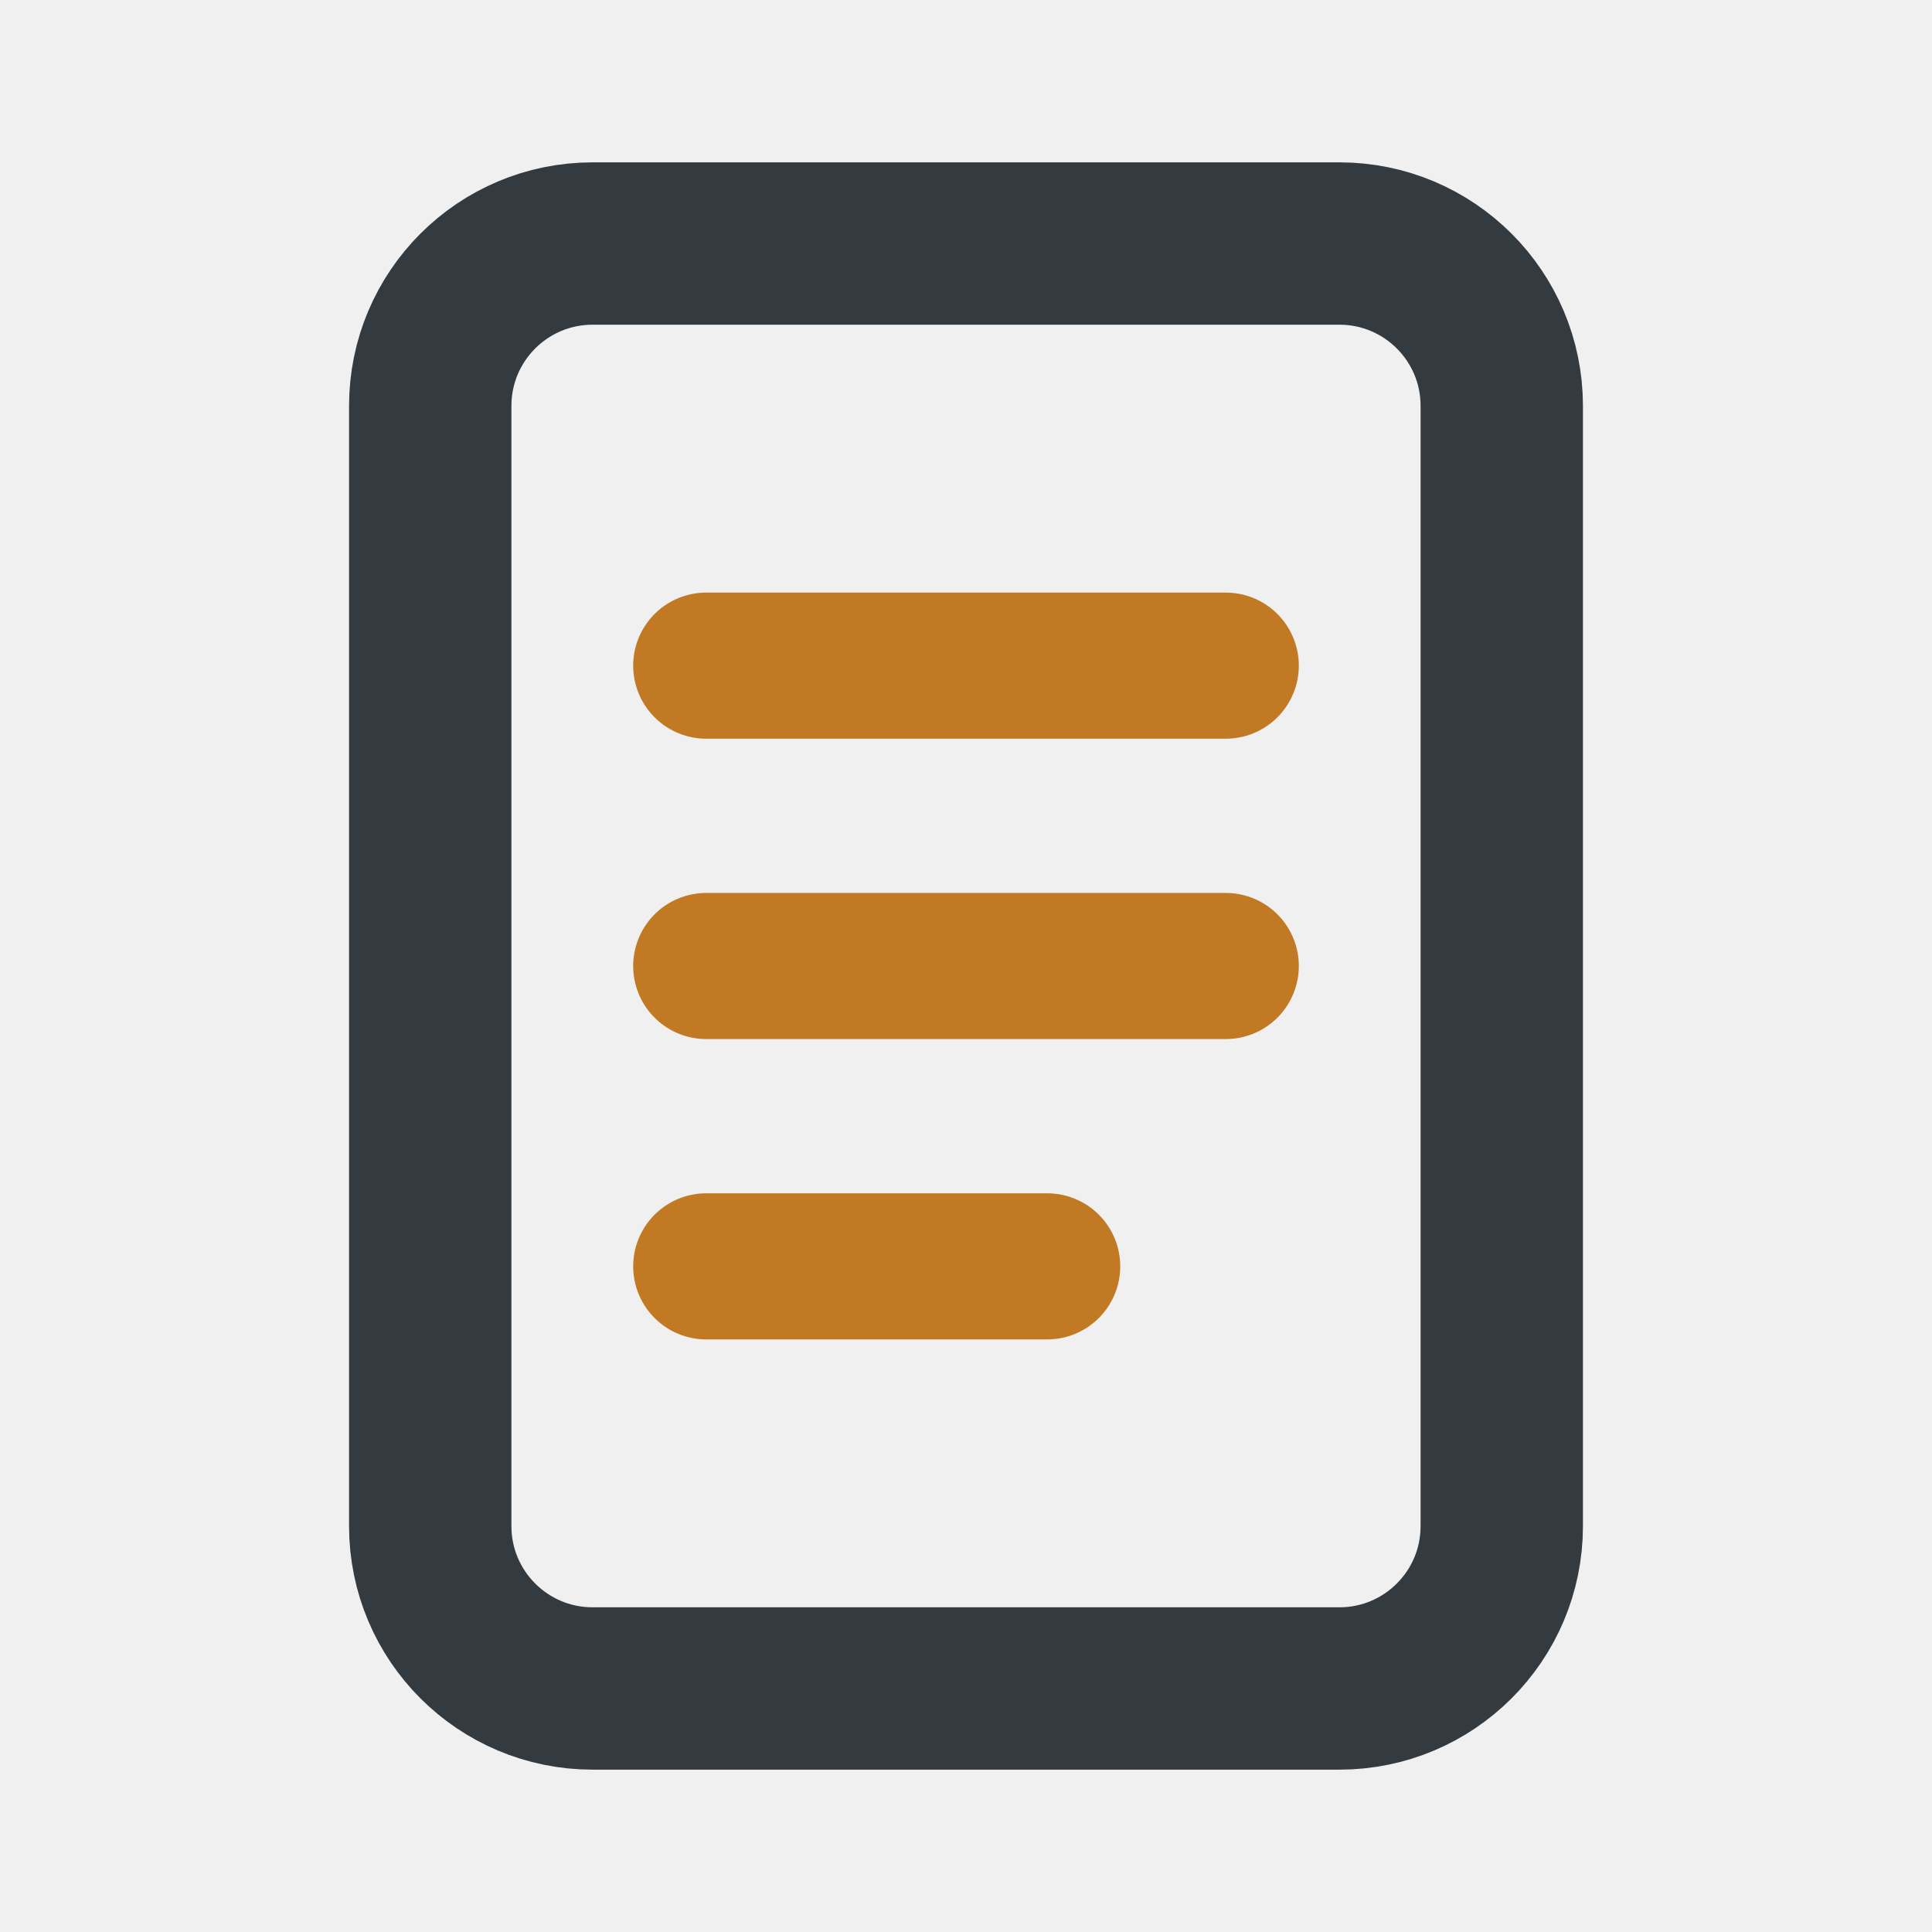
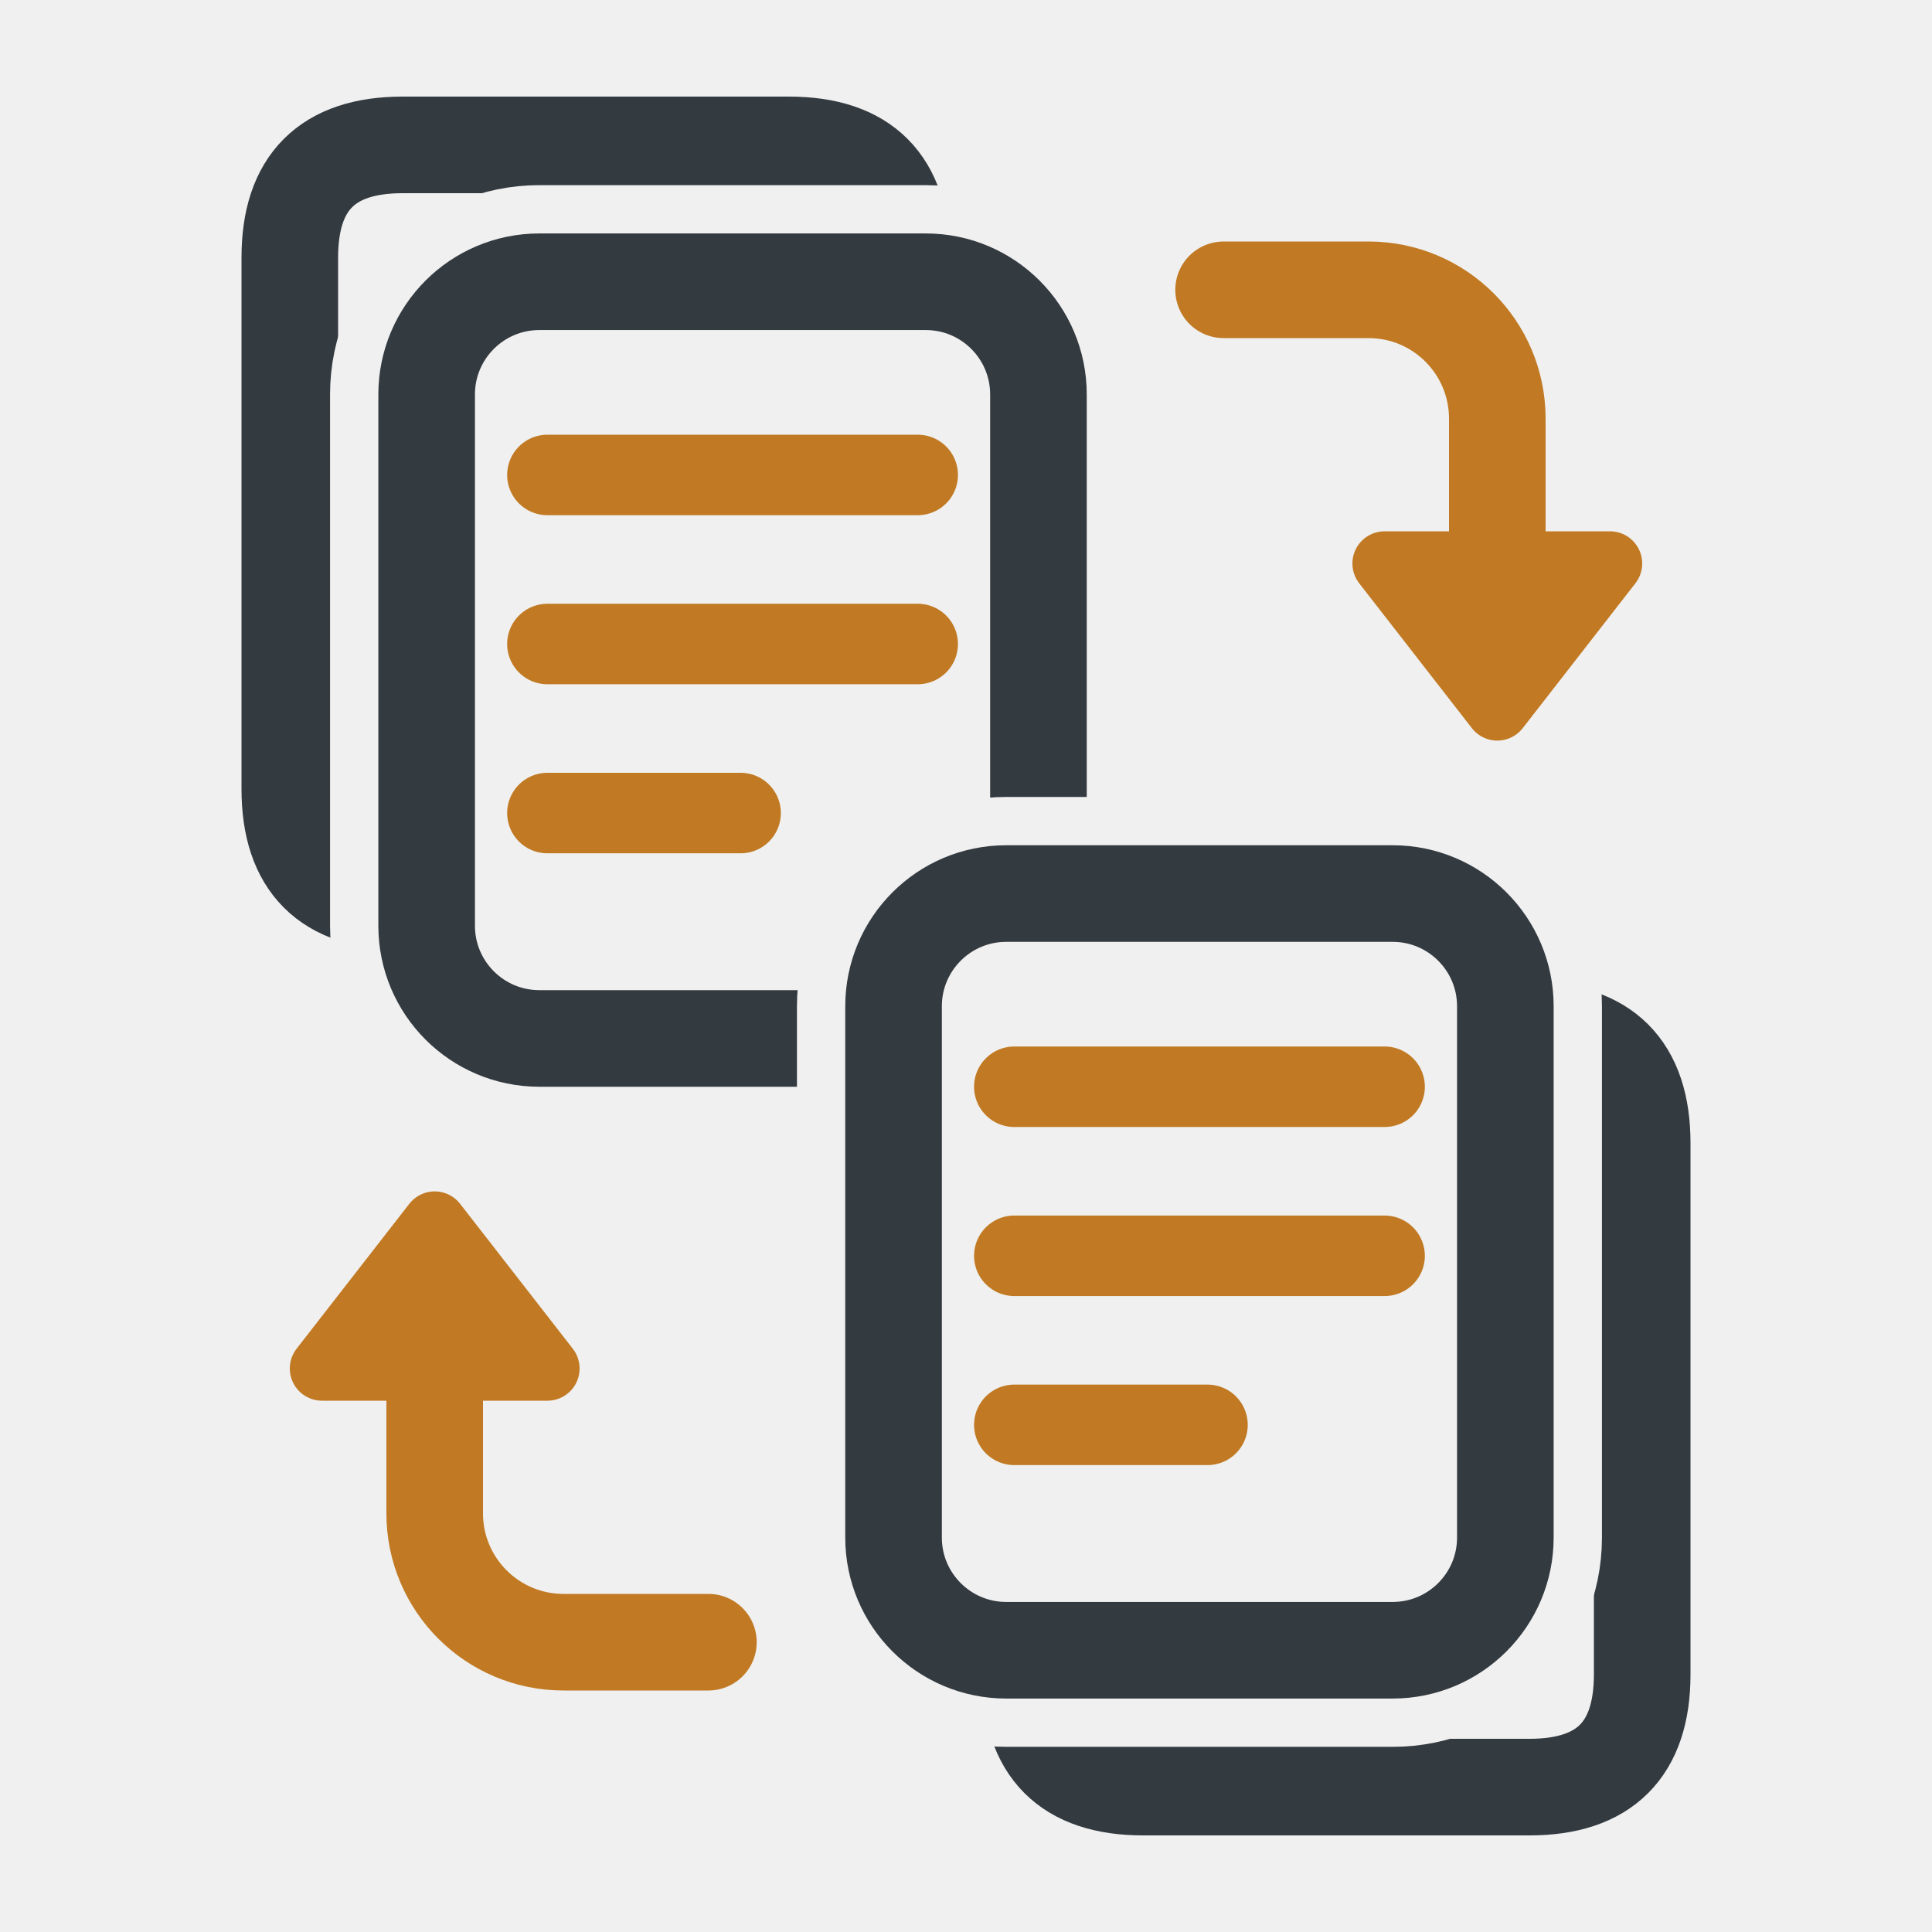
- <svg xmlns="http://www.w3.org/2000/svg" viewBox="0 0 238 238" width="238" height="238">
-   <g transform="translate(53,16)">
-     <rect x="0" y="14" width="132" height="178" rx="20" fill="none" stroke="#333A40" stroke-width="20" />
-     <g stroke="#C17A23" stroke-width="18" stroke-linecap="round">
-       <line x1="34" y1="66" x2="98" y2="66" />
-       <line x1="34" y1="103" x2="98" y2="103" />
-       <line x1="34" y1="140" x2="76" y2="140" />
+ <svg xmlns="http://www.w3.org/2000/svg" viewBox="0 0 240 240" width="240" height="240">
+   <defs>
+     <mask id="cut-a-front" maskUnits="userSpaceOnUse" x="-40" y="-40" width="320" height="320">
+       <rect x="-40" y="-40" width="320" height="320" fill="#fff" />
+       <rect x="53" y="35" width="76" height="94" rx="14" fill="#000" stroke="#000" stroke-width="24" />
+     </mask>
+     <mask id="cut-b-front" maskUnits="userSpaceOnUse" x="-40" y="-40" width="320" height="320">
+       <rect x="-40" y="-40" width="320" height="320" fill="#fff" />
+       <rect x="111" y="111" width="76" height="94" rx="14" fill="#000" stroke="#000" stroke-width="24" />
+     </mask>
+     <mask id="cut-b-stack" maskUnits="userSpaceOnUse" x="-40" y="-40" width="320" height="320">
+       <rect x="-40" y="-40" width="320" height="320" fill="#fff" />
+       <g fill="#000" stroke="#000" stroke-width="24">
+         <rect x="111" y="111" width="76" height="94" rx="14" />
+         <rect x="128" y="128" width="76" height="94" rx="14" />
+       </g>
+     </mask>
+   </defs>
+   <g stroke="#C17A23" stroke-width="12" stroke-linecap="round" stroke-linejoin="round">
+     <path d="M152,36 H170 A16,16 0 0 1 186,52 V72" fill="none" />
+     <path d="M186,88 L172,70 L200,70 Z" fill="#C17A23" stroke-width="8" />
+     <path d="M88,204 H70 A16,16 0 0 1 54,188 V168" fill="none" />
+     <path d="M54,152 L68,170 L40,170 Z" fill="#C17A23" stroke-width="8" />
+   </g>
+   <g mask="url(#cut-b-stack)">
+     <path d="M112,35 V32 Q112,18 98,18 H50 Q36,18 36,32 V98 Q36,112 50,112 H53" fill="none" stroke="#333A40" stroke-width="12" stroke-linecap="round" mask="url(#cut-a-front)" />
+     <rect x="53" y="35" width="76" height="94" rx="14" fill="none" stroke="#333A40" stroke-width="12" />
+     <g stroke="#C17A23" stroke-width="10" stroke-linecap="round">
+       <line x1="68" y1="59" x2="114" y2="59" />
+       <line x1="68" y1="80" x2="114" y2="80" />
+       <line x1="68" y1="101" x2="92" y2="101" />
    </g>
  </g>
+   <path d="M128,205 V208 Q128,222 142,222 H190 Q204,222 204,208 V142 Q204,128 190,128 H187" fill="none" stroke="#333A40" stroke-width="12" stroke-linecap="round" mask="url(#cut-b-front)" />
+   <rect x="111" y="111" width="76" height="94" rx="14" fill="none" stroke="#333A40" stroke-width="12" />
+   <g stroke="#C17A23" stroke-width="10" stroke-linecap="round">
+     <line x1="126" y1="135" x2="172" y2="135" />
+     <line x1="126" y1="156" x2="172" y2="156" />
+     <line x1="126" y1="177" x2="150" y2="177" />
+   </g>
</svg>
